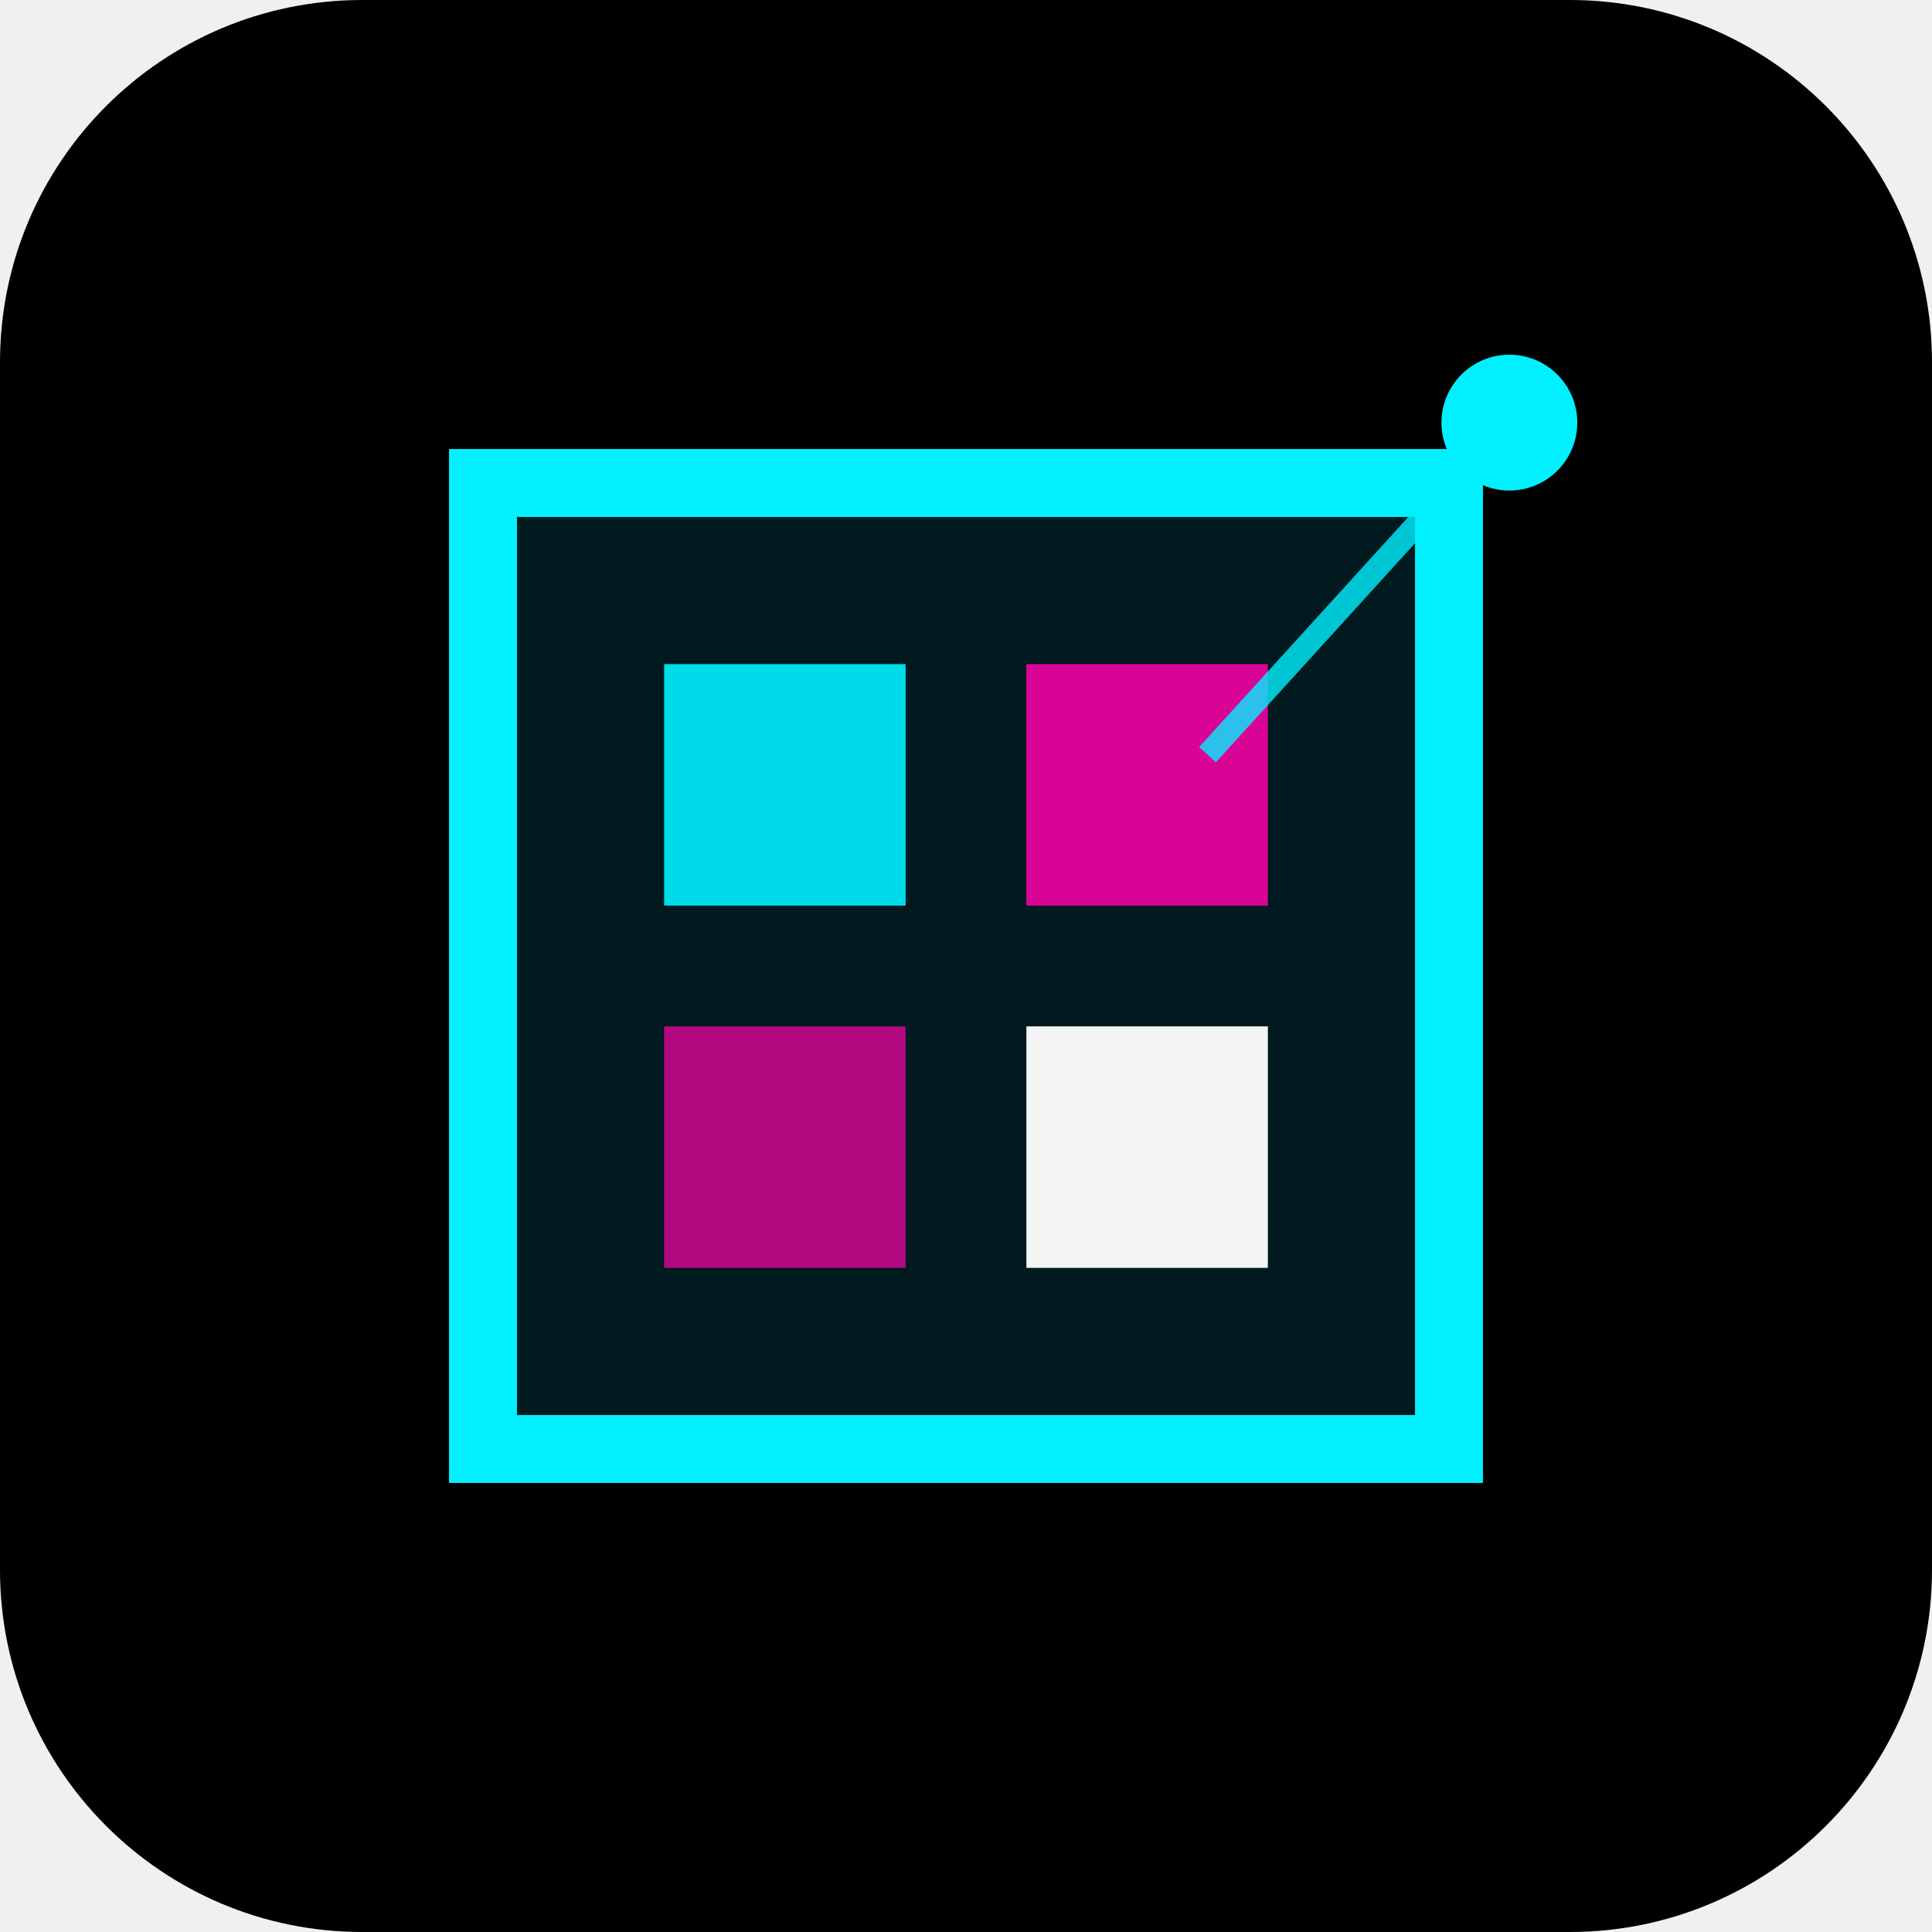
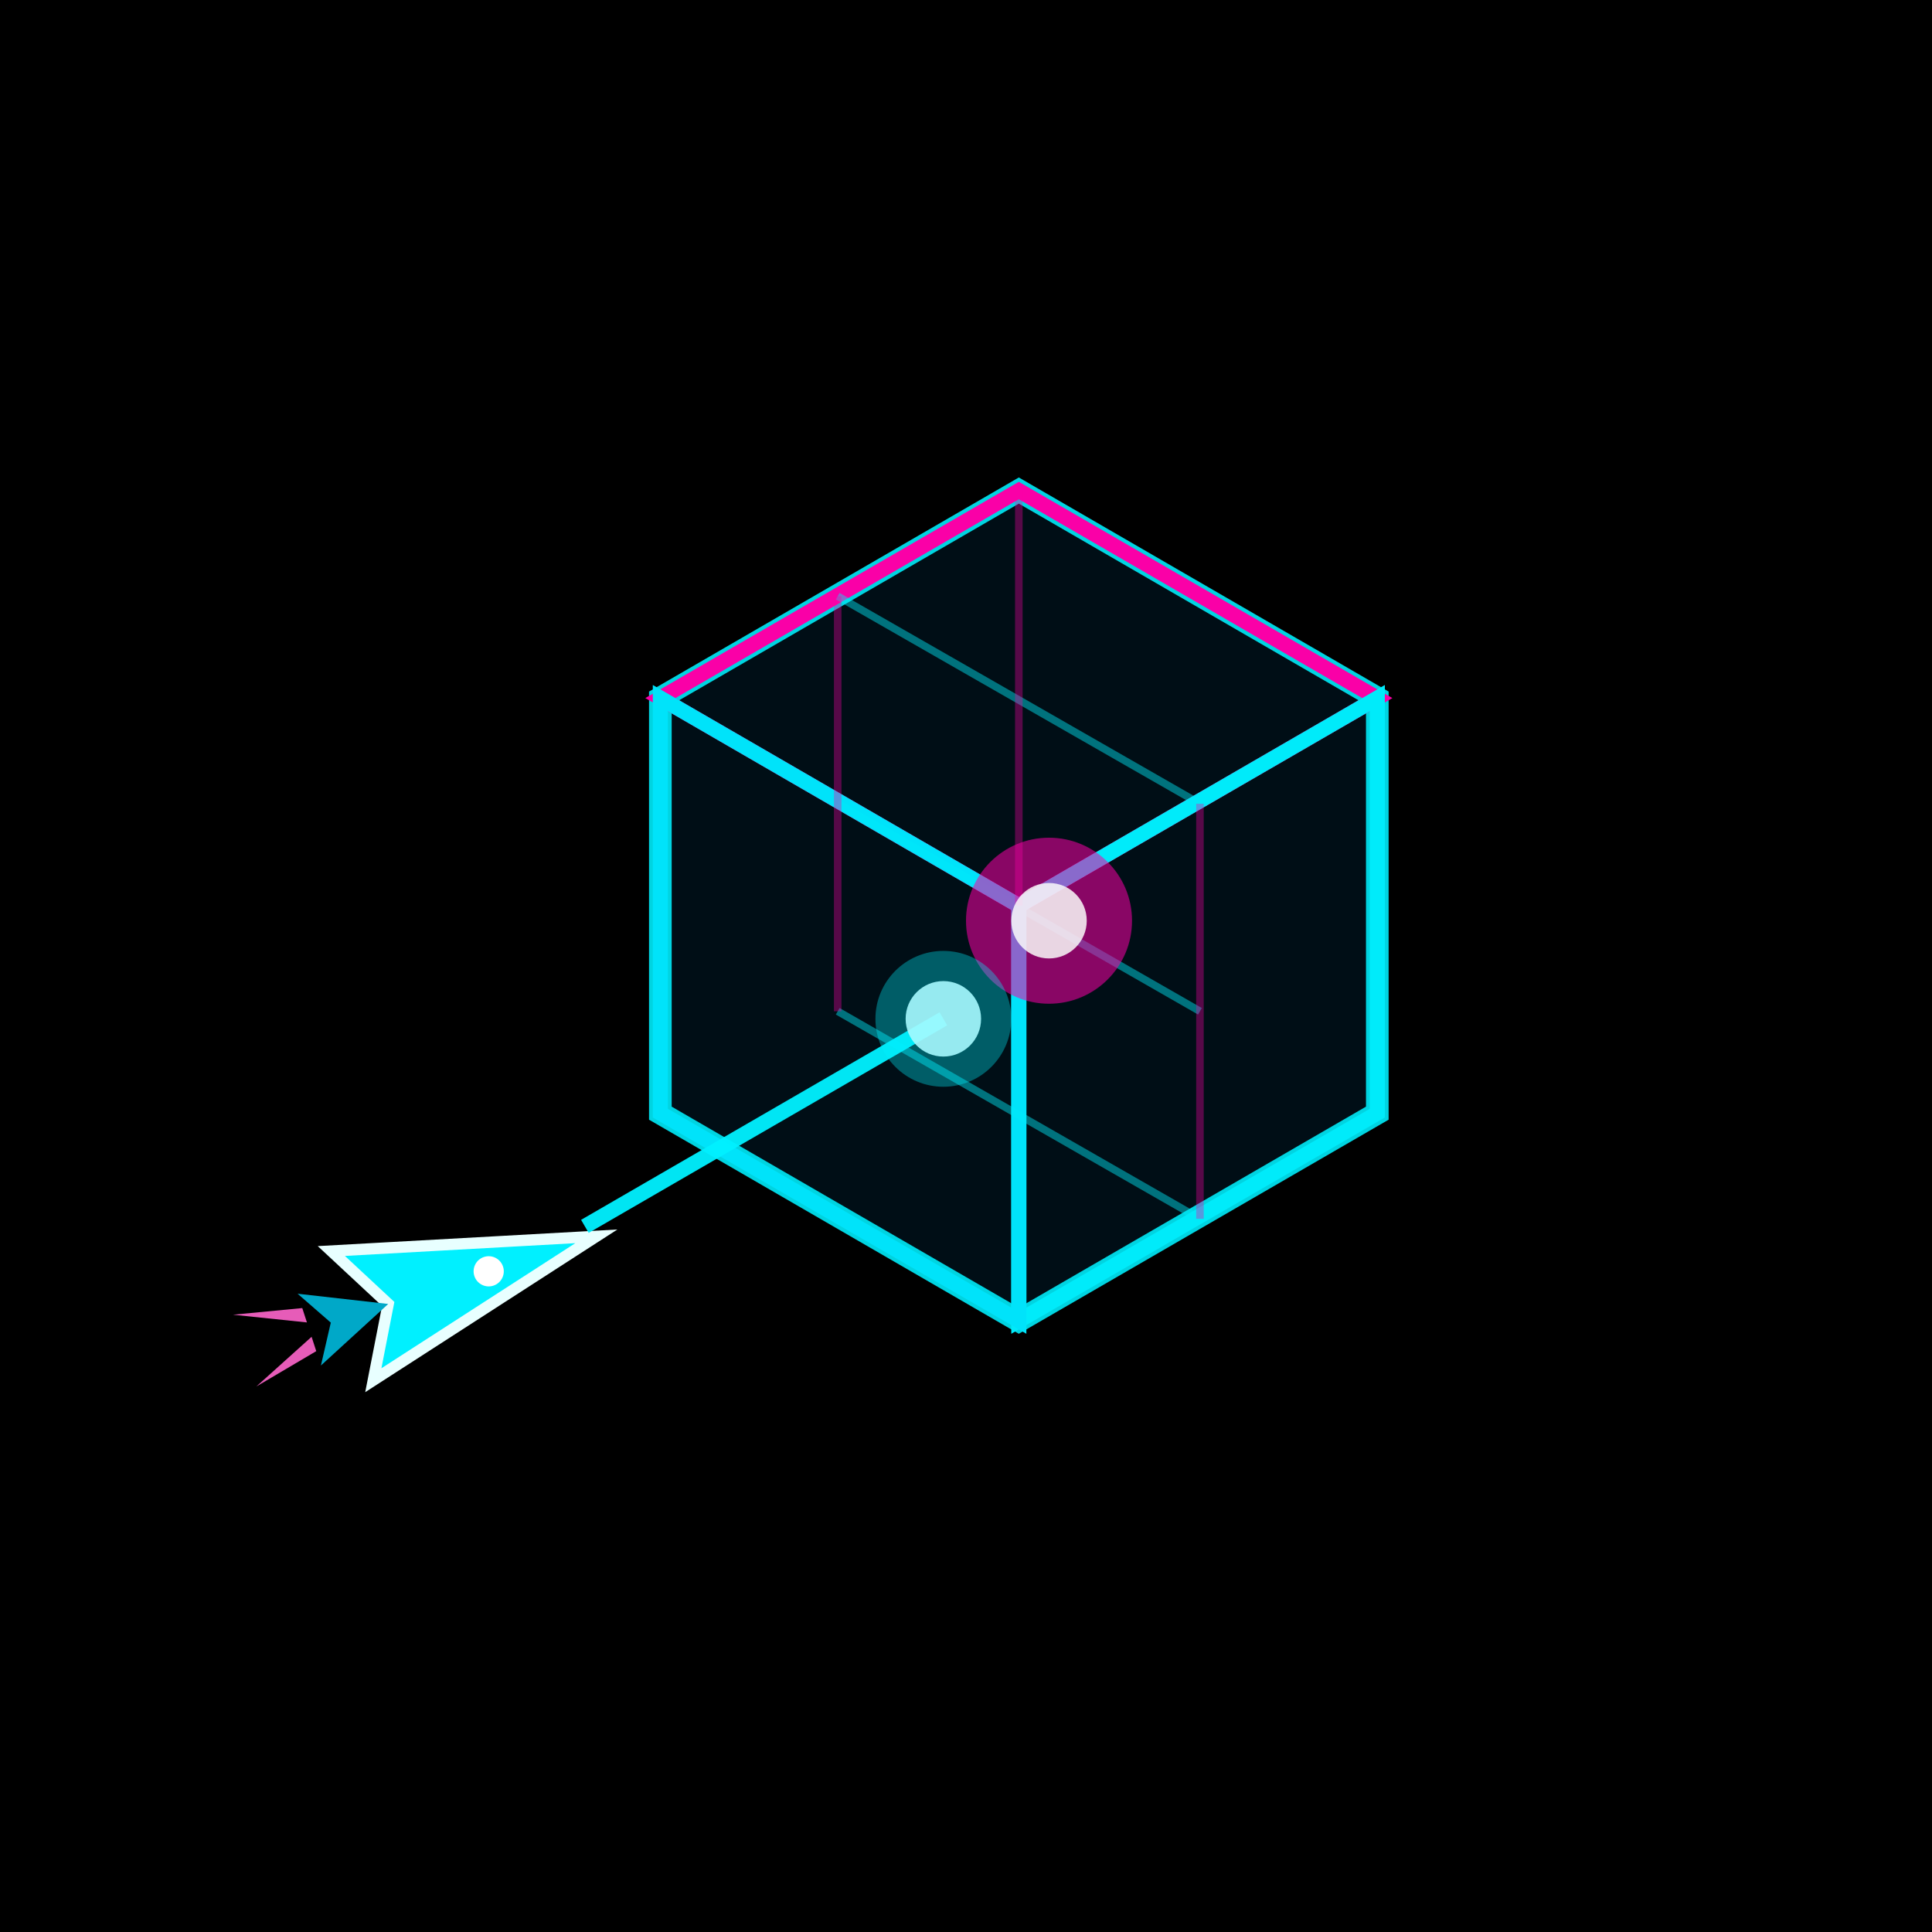
<svg xmlns="http://www.w3.org/2000/svg" viewBox="0 0 512 512" fill="none">
-   <rect width="512" height="512" rx="96" fill="#000000" />
-   <rect x="128" y="128" width="256" height="256" stroke="#00f0ff" stroke-width="18" fill="#001a1f" />
-   <rect x="176" y="176" width="64" height="64" fill="#00f0ff" opacity="0.9" />
-   <rect x="272" y="176" width="64" height="64" fill="#ff00aa" opacity="0.85" />
-   <rect x="176" y="272" width="64" height="64" fill="#ff00aa" opacity="0.7" />
-   <rect x="272" y="272" width="64" height="64" fill="#ffffff" opacity="0.95" />
-   <circle cx="400" cy="112" r="18" fill="#00f0ff" />
-   <line x1="400" y1="112" x2="320" y2="200" stroke="#00f0ff" stroke-width="6" opacity="0.8" />
+   <rect width="512" height="512" fill="#000000" />
+   <g transform="translate(270,240)" opacity="0.98">
+     <path d="M0,-110 L95,-55 L95,55 L0,110 L-95,55 L-95,-55 Z" stroke="#00f0ff" stroke-width="6" fill="#001018" opacity="0.9" />
+     <path d="M0,-110 L95,-55 L0,0 L-95,-55 Z" stroke="#ff00aa" stroke-width="4" fill="none" />
+     <path d="M0,0 L95,-55 L95,55 L0,110 Z" stroke="#00f0ff" stroke-width="4" fill="none" />
+     <path d="M0,0 L-95,-55 L-95,55 L0,110 Z" stroke="#00e8ff" stroke-width="4" fill="none" />
+     <path d="M-48,-82 L48,-27 M-48,-27 L48,28 M-48,28 L48,83" stroke="#00f0ff" stroke-width="2" opacity="0.45" />
+     <path d="M-48,-82 L-48,28 M0,-110 L0,0 M48,-27 L48,83" stroke="#ff00aa" stroke-width="2" opacity="0.35" />
+     <circle cx="8" cy="4" r="22" fill="#ff00aa" opacity="0.55" />
+     <circle cx="8" cy="4" r="10" fill="#ffffff" opacity="0.85" />
+   </g>
+   <g transform="translate(120,340) rotate(-18)">
+     <path d="M40,0 L-28,-18 L-18,0 L-28,18 Z" fill="#00f0ff" stroke="#e8ffff" stroke-width="3" />
+     <path d="M-18,0 L-40,-10 L-34,0 L-40,10 Z" fill="#00a8c8" />
+     <circle cx="10" cy="0" r="4" fill="#ffffff" />
+     <path d="M-40,-6 L-58,-10 L-40,-2 Z" fill="#ff66cc" opacity="0.9" />
+     <path d="M-40,6 L-58,10 L-40,2 Z" fill="#ff66cc" opacity="0.9" />
+   </g>
+   <line x1="155" y1="325" x2="250" y2="270" stroke="#00f0ff" stroke-width="4" opacity="0.95" />
+   <circle cx="250" cy="270" r="10" fill="#ffffff" opacity="0.9" />
+   <circle cx="250" cy="270" r="18" fill="#00f0ff" opacity="0.35" />
</svg>
